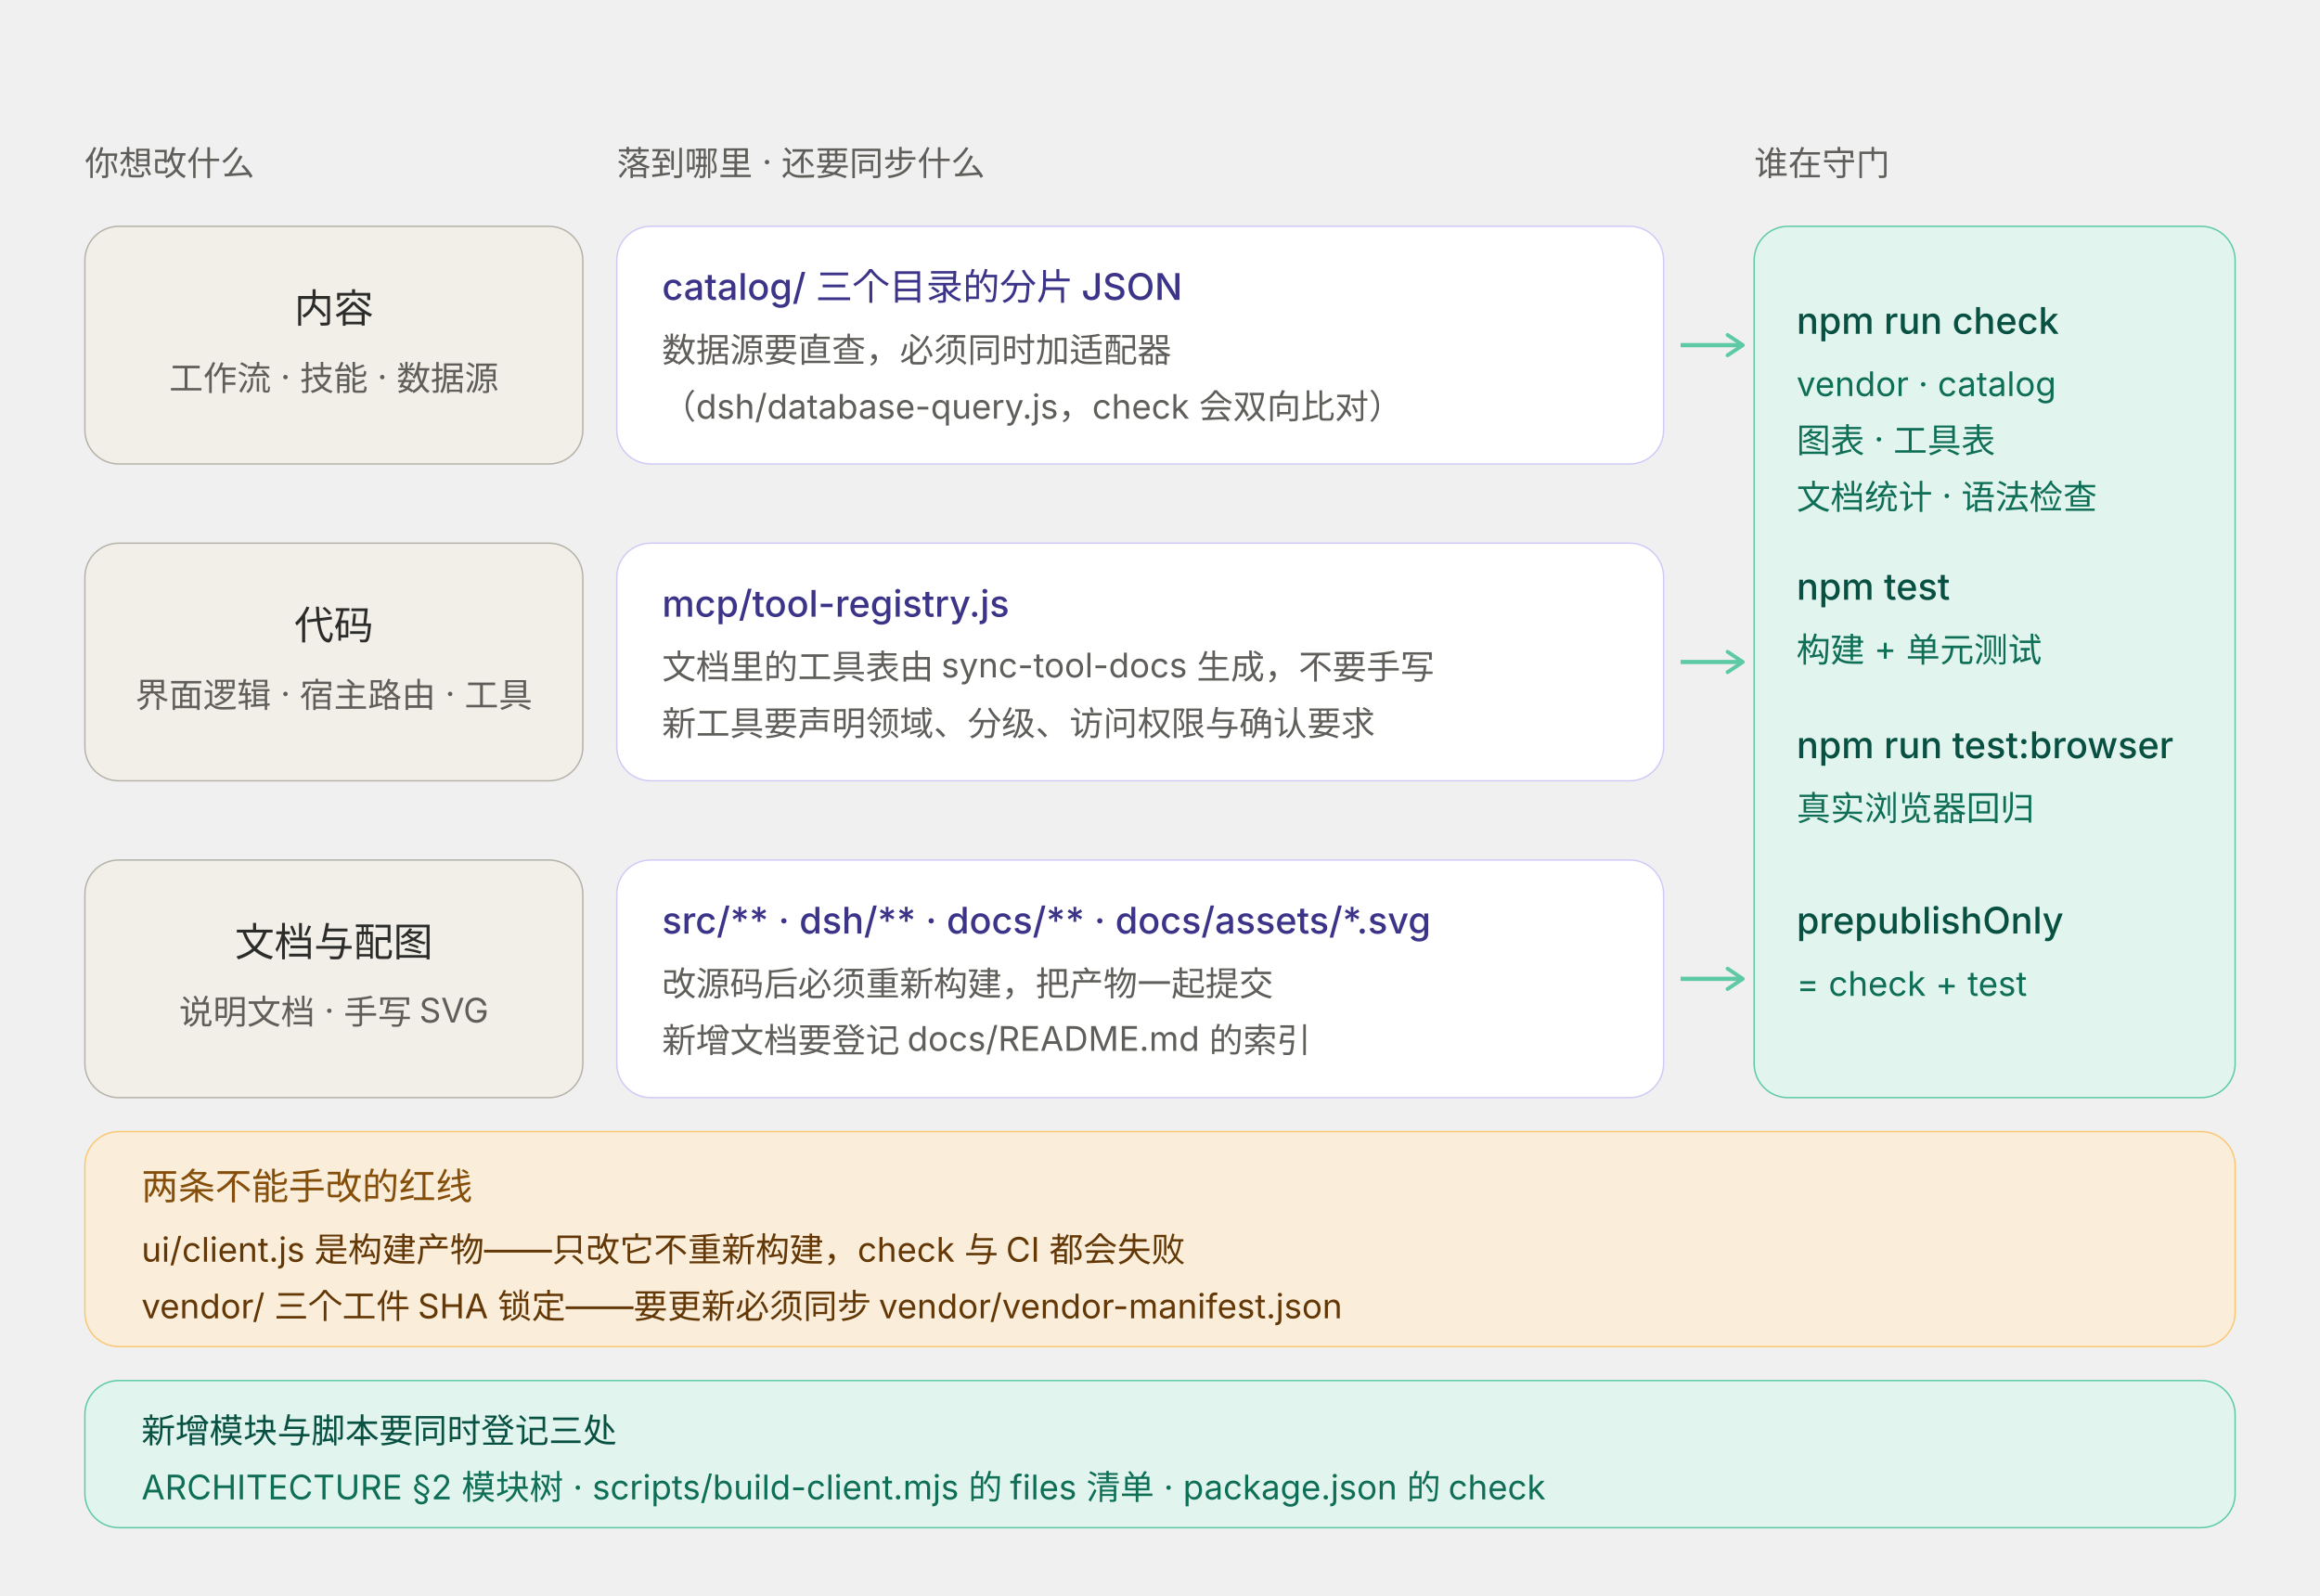
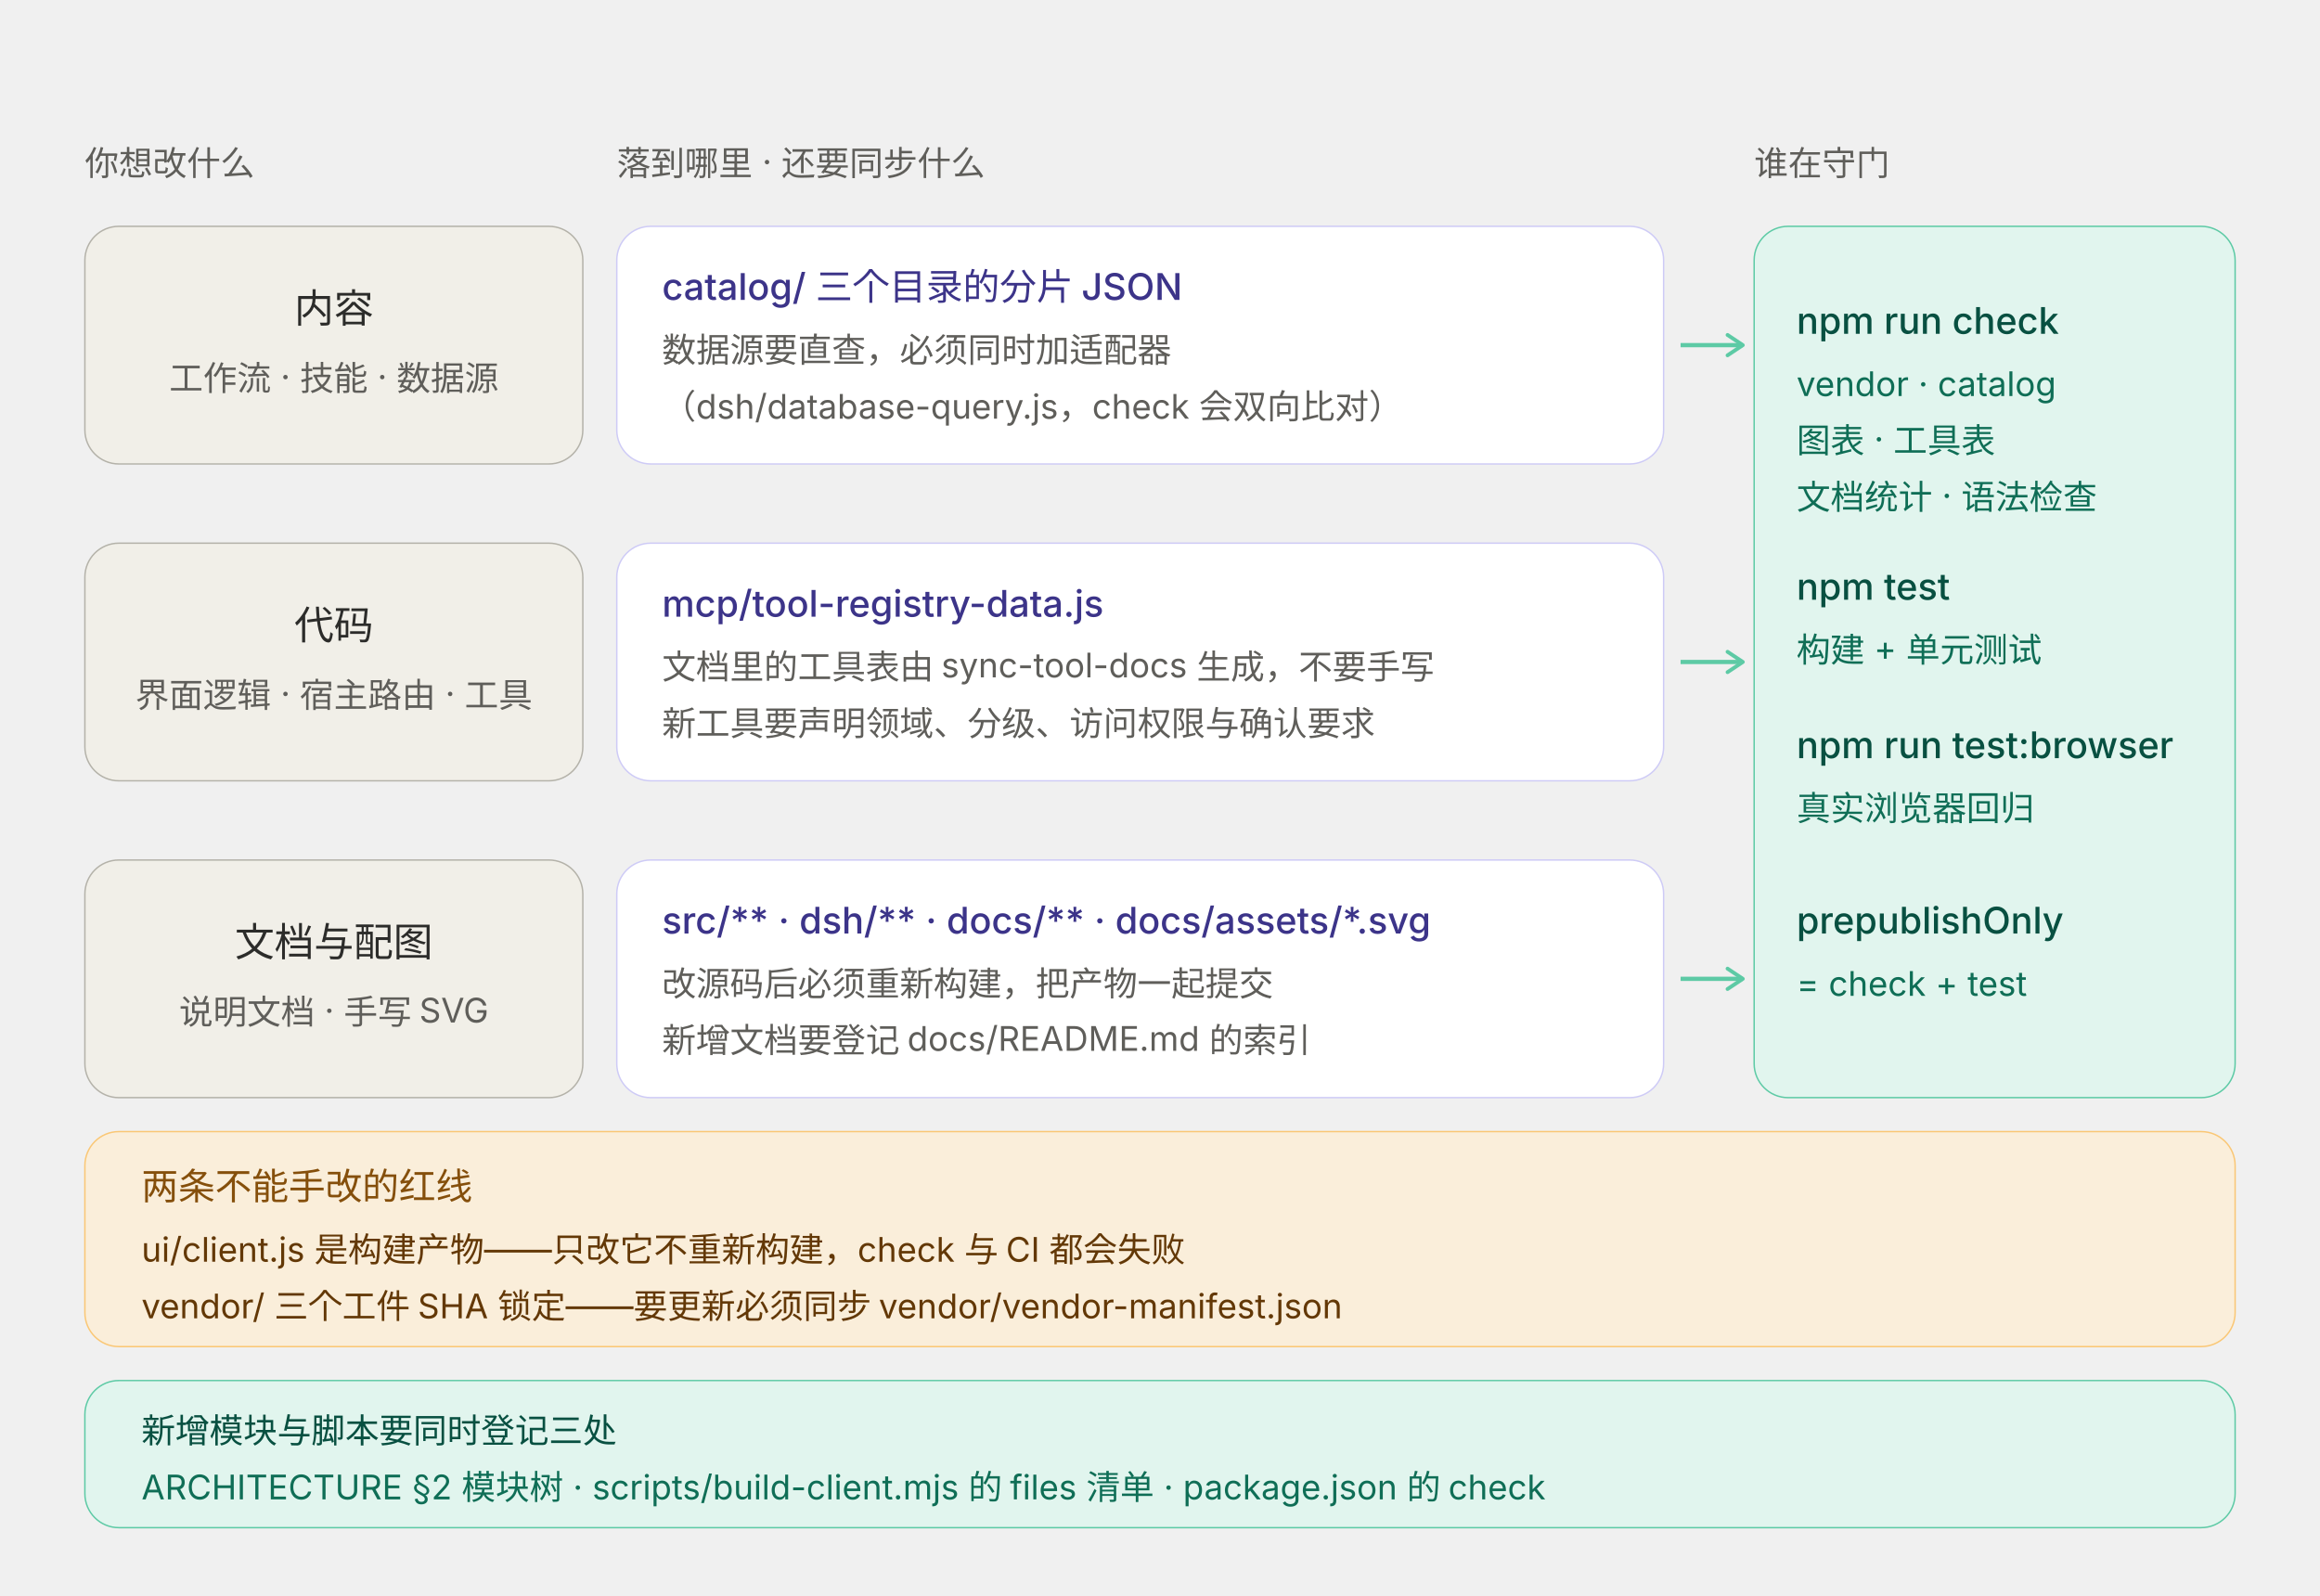
<svg xmlns="http://www.w3.org/2000/svg" viewBox="0 0 820 564" width="820" height="564" role="img" font-family="ui-sans-serif, -apple-system, 'PingFang SC', 'Microsoft YaHei', sans-serif">
  <defs>
    <marker id="a" viewBox="0 0 10 10" refX="8" refY="5" markerWidth="6" markerHeight="6" orient="auto-start-reverse">
      <path d="M2 1L8 5L2 9" fill="none" stroke="#5DCAA5" stroke-width="1.5" stroke-linecap="round" stroke-linejoin="round" />
    </marker>
  </defs>
  <text x="30" y="62" font-size="12" fill="#5F5E5A">你想改什么</text>
  <text x="218" y="62" font-size="12" fill="#5F5E5A">落到哪里 · 还要同步什么</text>
  <text x="620" y="62" font-size="12" fill="#5F5E5A">谁在守门</text>
  <rect x="30" y="80" width="176" height="84" rx="12" fill="#F1EFE8" stroke="#B4B2A9" stroke-width="0.5" />
  <text x="118" y="114" font-size="14" font-weight="500" fill="#2C2C2A" text-anchor="middle">内容</text>
  <text x="118" y="138" font-size="12" fill="#5F5E5A" text-anchor="middle">工作流 · 技能 · 数据源</text>
  <rect x="218" y="80" width="370" height="84" rx="12" fill="#FFFFFF" stroke="#CECBF6" stroke-width="0.5" />
  <text x="234" y="106" font-size="13" font-weight="500" fill="#3C3489">catalog/ 三个目录的分片 JSON</text>
  <text x="234" y="128" font-size="12" fill="#5F5E5A">数据源要直查，必须同时加适配器</text>
  <text x="234" y="148" font-size="12" fill="#5F5E5A">（dsh/database-query.js，check 会双向比对）</text>
  <rect x="30" y="192" width="176" height="84" rx="12" fill="#F1EFE8" stroke="#B4B2A9" stroke-width="0.5" />
  <text x="118" y="226" font-size="14" font-weight="500" fill="#2C2C2A" text-anchor="middle">代码</text>
  <text x="118" y="250" font-size="12" fill="#5F5E5A" text-anchor="middle">界面逻辑 · 宿主路由 · 工具</text>
  <rect x="218" y="192" width="370" height="84" rx="12" fill="#FFFFFF" stroke="#CECBF6" stroke-width="0.5" />
-   <text x="234" y="218" font-size="13" font-weight="500" fill="#3C3489">mcp/tool-registry.js</text>
+   <text x="234" y="218" font-size="13" font-weight="500" fill="#3C3489">mcp/tool-registry-data.js</text>
  <text x="234" y="240" font-size="12" fill="#5F5E5A">文档里的工具表由 sync-tool-docs 生成，不要手写</text>
  <text x="234" y="260" font-size="12" fill="#5F5E5A">新工具要声明领域、分级、访问权限与确认要求</text>
  <rect x="30" y="304" width="176" height="84" rx="12" fill="#F1EFE8" stroke="#B4B2A9" stroke-width="0.5" />
  <text x="118" y="338" font-size="14" font-weight="500" fill="#2C2C2A" text-anchor="middle">文档与配图</text>
  <text x="118" y="362" font-size="12" fill="#5F5E5A" text-anchor="middle">说明文档 · 手写 SVG</text>
  <rect x="218" y="304" width="370" height="84" rx="12" fill="#FFFFFF" stroke="#CECBF6" stroke-width="0.5" />
  <text x="234" y="330" font-size="13" font-weight="500" fill="#3C3489">src/** · dsh/** · docs/** · docs/assets/*.svg</text>
  <text x="234" y="352" font-size="12" fill="#5F5E5A">改源码后必须重新构建，把产物一起提交</text>
  <text x="234" y="372" font-size="12" fill="#5F5E5A">新增文档要登记 docs/README.md 的索引</text>
  <path d="M594 122 L616 122" fill="none" stroke="#5DCAA5" stroke-width="1.5" marker-end="url(#a)" />
  <path d="M594 234 L616 234" fill="none" stroke="#5DCAA5" stroke-width="1.5" marker-end="url(#a)" />
  <path d="M594 346 L616 346" fill="none" stroke="#5DCAA5" stroke-width="1.5" marker-end="url(#a)" />
  <rect x="620" y="80" width="170" height="308" rx="12" fill="#E1F5EE" stroke="#5DCAA5" stroke-width="0.5" />
  <text x="635" y="118" font-size="13" font-weight="500" fill="#085041">npm run check</text>
  <text x="635" y="140" font-size="12" fill="#0F6E56">vendor · catalog</text>
  <text x="635" y="160" font-size="12" fill="#0F6E56">图表 · 工具表</text>
  <text x="635" y="180" font-size="12" fill="#0F6E56">文档统计 · 语法检查</text>
  <text x="635" y="212" font-size="13" font-weight="500" fill="#085041">npm test</text>
  <text x="635" y="234" font-size="12" fill="#0F6E56">构建 + 单元测试</text>
  <text x="635" y="268" font-size="13" font-weight="500" fill="#085041">npm run test:browser</text>
  <text x="635" y="290" font-size="12" fill="#0F6E56">真实浏览器回归</text>
  <text x="635" y="330" font-size="13" font-weight="500" fill="#085041">prepublishOnly</text>
  <text x="635" y="352" font-size="12" fill="#0F6E56">= check + test</text>
  <rect x="30" y="400" width="760" height="76" rx="12" fill="#FAEEDA" stroke="#FAC775" stroke-width="0.5" />
  <text x="50" y="424" font-size="13" font-weight="500" fill="#854F0B">两条不能手改的红线</text>
  <text x="50" y="446" font-size="12" fill="#633806">ui/client.js 是构建产物——只改它不重新构建，check 与 CI 都会失败</text>
  <text x="50" y="466" font-size="12" fill="#633806">vendor/ 三个工件 SHA 锁定——要更新必须同步 vendor/vendor-manifest.json</text>
  <rect x="30" y="488" width="760" height="52" rx="12" fill="#E1F5EE" stroke="#5DCAA5" stroke-width="0.5" />
  <text x="50" y="510" font-size="12" font-weight="500" fill="#085041">新增模块与脚本要同时登记三处</text>
  <text x="50" y="530" font-size="12" fill="#0F6E56">ARCHITECTURE §2 模块树 · scripts/build-client.mjs 的 files 清单 · package.json 的 check</text>
</svg>
